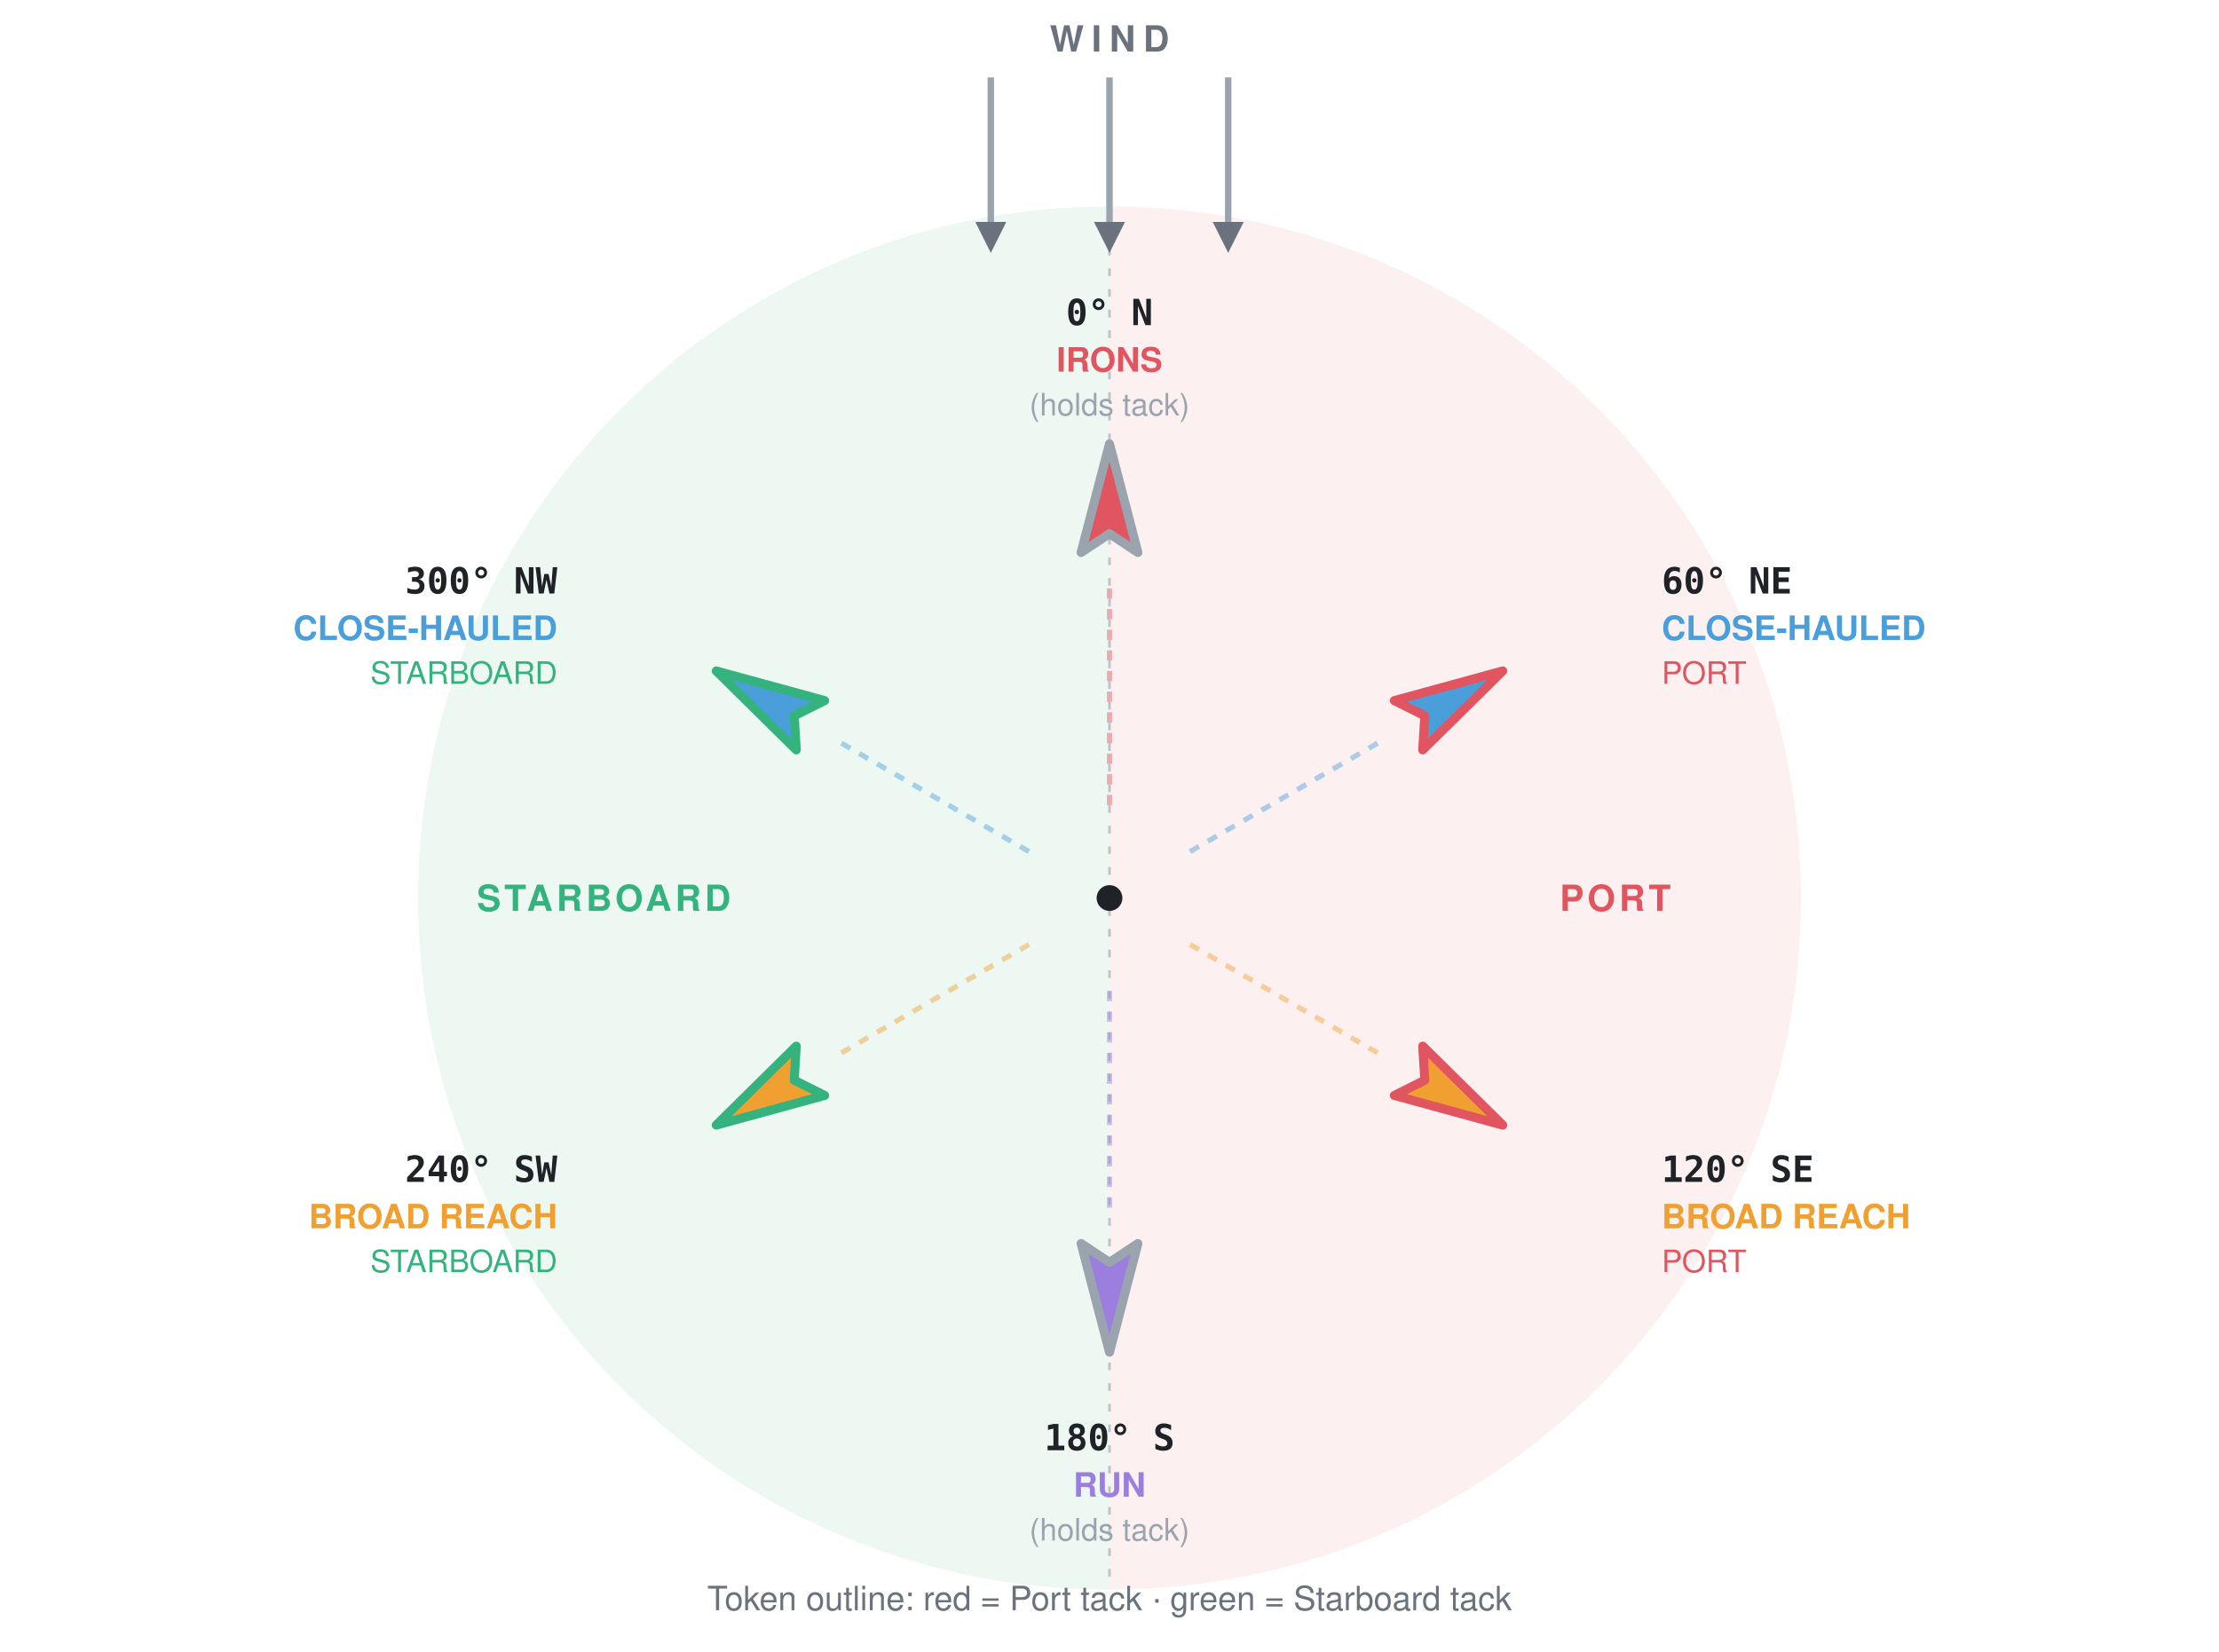
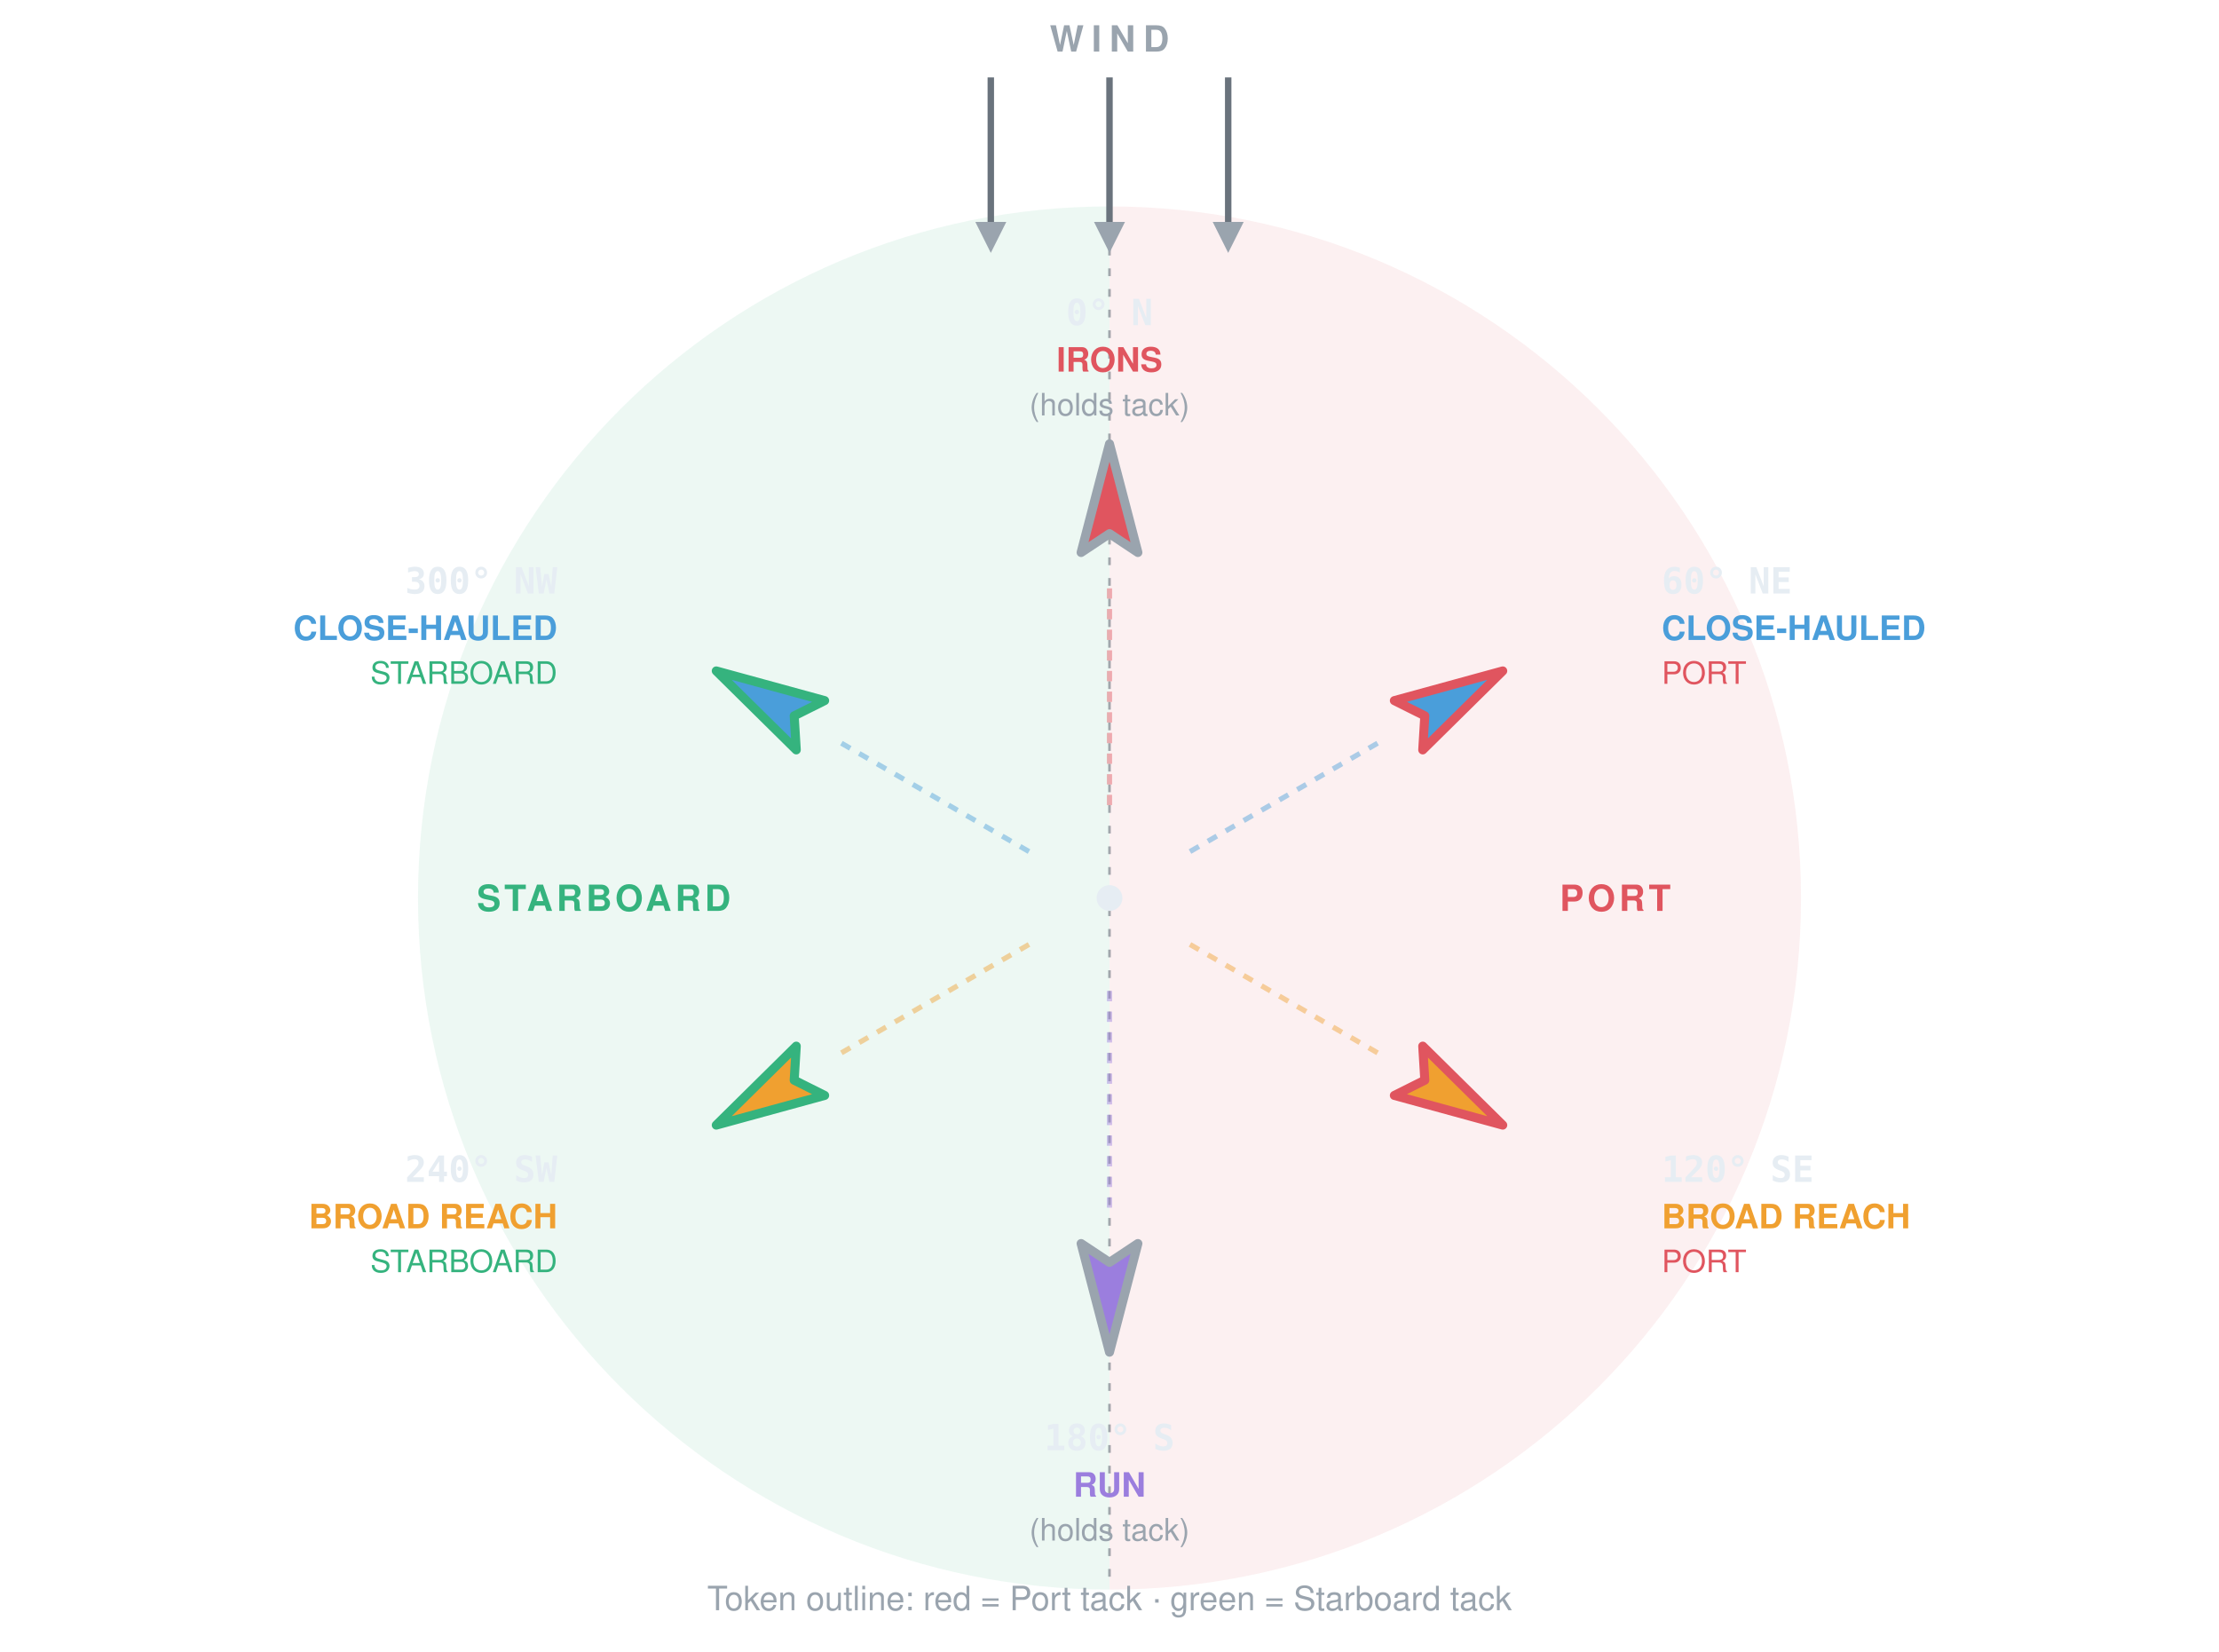
<svg xmlns="http://www.w3.org/2000/svg" viewBox="0 0 860 640" width="860" height="640" role="img" aria-label="The six hex facings with the wind from the north, showing each one's point of sail and tack">
  <style>
-     .ink { fill: #1f2328; }
-     .mute { fill: #6a737d; }
-     .muteS { stroke: #9aa4ae; }
-     .grid { stroke: #c2cad3; fill: none; }
+     .ink { fill: #e6edf3; }
+     .mute { fill: #9aa4ae; }
+     .muteS { stroke: #6a737d; }
+     .grid { stroke: #3d444d; fill: none; }
    .lbl { font-family: -apple-system, BlinkMacSystemFont, "Segoe UI", Helvetica, Arial, sans-serif; }
    .mono { font-family: ui-monospace, SFMono-Regular, Menlo, Consolas, monospace; }
-     @media (prefers-color-scheme: dark) {
-       .ink { fill: #e6edf3; }
-       .mute { fill: #9aa4ae; }
-       .muteS { stroke: #6a737d; }
-       .grid { stroke: #3d444d; }
-     }
  </style>
  <path d="M 430 80 A 268 268 0 0 0 430 616 Z" fill="#35b37e" opacity="0.09" />
  <path d="M 430 80 A 268 268 0 0 1 430 616 Z" fill="#e0555f" opacity="0.09" />
  <line x1="430" y1="80" x2="430" y2="616" class="muteS" stroke-width="1" stroke-dasharray="3 5" opacity="0.6" />
  <text x="234" y="353" class="lbl" font-size="14" font-weight="700" fill="#35b37e" text-anchor="middle" letter-spacing="1.4">STARBOARD</text>
  <text x="626" y="353" class="lbl" font-size="14" font-weight="700" fill="#e0555f" text-anchor="middle" letter-spacing="1.4">PORT</text>
  <line x1="384" y1="30" x2="384" y2="92" class="muteS" stroke-width="2.5" />
  <path d="M 378 86 L 384 98 L 390 86 Z" class="mute" />
  <line x1="430" y1="30" x2="430" y2="92" class="muteS" stroke-width="2.5" />
  <path d="M 424 86 L 430 98 L 436 86 Z" class="mute" />
  <line x1="476" y1="30" x2="476" y2="92" class="muteS" stroke-width="2.5" />
  <path d="M 470 86 L 476 98 L 482 86 Z" class="mute" />
  <text x="430" y="20" class="lbl mute" font-size="14" font-weight="700" text-anchor="middle" letter-spacing="3">WIND</text>
  <line x1="430.0" y1="312.0" x2="430.0" y2="228.0" stroke="#e0555f" stroke-width="2" opacity="0.45" stroke-dasharray="4 4" />
  <polygon points="430.0,172.0 441.0,214.1 430.0,206.8 419.0,214.1" fill="#e0555f" stroke="#9aa4ae" stroke-width="3.5" stroke-linejoin="round" />
  <text x="430" y="126" class="mono ink" font-size="14" font-weight="700" text-anchor="middle">0°  N</text>
  <text x="430" y="144" class="lbl" font-size="13" fill="#e0555f" font-weight="700" text-anchor="middle">IRONS</text>
  <text x="430" y="161" class="lbl" font-size="12" fill="#9aa4ae" text-anchor="middle">(holds tack)</text>
  <line x1="461.2" y1="330.0" x2="533.9" y2="288.0" stroke="#4a9eda" stroke-width="2" opacity="0.45" stroke-dasharray="4 4" />
  <polygon points="582.4,260.0 551.4,290.6 552.2,277.4 540.4,271.5" fill="#4a9eda" stroke="#e0555f" stroke-width="3.5" stroke-linejoin="round" />
  <text x="644" y="230" class="mono ink" font-size="14" font-weight="700" text-anchor="start">60°  NE</text>
  <text x="644" y="248" class="lbl" font-size="13" fill="#4a9eda" font-weight="700" text-anchor="start">CLOSE-HAULED</text>
  <text x="644" y="265" class="lbl" font-size="12" fill="#e0555f" text-anchor="start">PORT</text>
  <line x1="461.2" y1="366.0" x2="533.9" y2="408.0" stroke="#f0a030" stroke-width="2" opacity="0.45" stroke-dasharray="4 4" />
  <polygon points="582.4,436.0 540.4,424.5 552.2,418.6 551.4,405.4" fill="#f0a030" stroke="#e0555f" stroke-width="3.5" stroke-linejoin="round" />
  <text x="644" y="458" class="mono ink" font-size="14" font-weight="700" text-anchor="start">120°  SE</text>
  <text x="644" y="476" class="lbl" font-size="13" fill="#f0a030" font-weight="700" text-anchor="start">BROAD REACH</text>
  <text x="644" y="493" class="lbl" font-size="12" fill="#e0555f" text-anchor="start">PORT</text>
  <line x1="430.0" y1="384.0" x2="430.0" y2="468.0" stroke="#9b7ede" stroke-width="2" opacity="0.45" stroke-dasharray="4 4" />
  <polygon points="430.0,524.0 419.0,481.9 430.0,489.2 441.0,481.9" fill="#9b7ede" stroke="#9aa4ae" stroke-width="3.5" stroke-linejoin="round" />
  <text x="430" y="562" class="mono ink" font-size="14" font-weight="700" text-anchor="middle">180°  S</text>
  <text x="430" y="580" class="lbl" font-size="13" fill="#9b7ede" font-weight="700" text-anchor="middle">RUN</text>
  <text x="430" y="597" class="lbl" font-size="12" fill="#9aa4ae" text-anchor="middle">(holds tack)</text>
  <line x1="398.8" y1="366.0" x2="326.1" y2="408.0" stroke="#f0a030" stroke-width="2" opacity="0.45" stroke-dasharray="4 4" />
  <polygon points="277.6,436.0 308.6,405.4 307.8,418.6 319.6,424.5" fill="#f0a030" stroke="#35b37e" stroke-width="3.5" stroke-linejoin="round" />
  <text x="216" y="458" class="mono ink" font-size="14" font-weight="700" text-anchor="end">240°  SW</text>
  <text x="216" y="476" class="lbl" font-size="13" fill="#f0a030" font-weight="700" text-anchor="end">BROAD REACH</text>
  <text x="216" y="493" class="lbl" font-size="12" fill="#35b37e" text-anchor="end">STARBOARD</text>
  <line x1="398.8" y1="330.0" x2="326.1" y2="288.0" stroke="#4a9eda" stroke-width="2" opacity="0.45" stroke-dasharray="4 4" />
  <polygon points="277.6,260.0 319.6,271.5 307.8,277.4 308.6,290.6" fill="#4a9eda" stroke="#35b37e" stroke-width="3.5" stroke-linejoin="round" />
  <text x="216" y="230" class="mono ink" font-size="14" font-weight="700" text-anchor="end">300°  NW</text>
  <text x="216" y="248" class="lbl" font-size="13" fill="#4a9eda" font-weight="700" text-anchor="end">CLOSE-HAULED</text>
  <text x="216" y="265" class="lbl" font-size="12" fill="#35b37e" text-anchor="end">STARBOARD</text>
  <circle cx="430" cy="348" r="5" class="ink" />
  <text x="430" y="624" class="lbl mute" font-size="13" text-anchor="middle">Token outline: red = Port tack · green = Starboard tack</text>
</svg>
